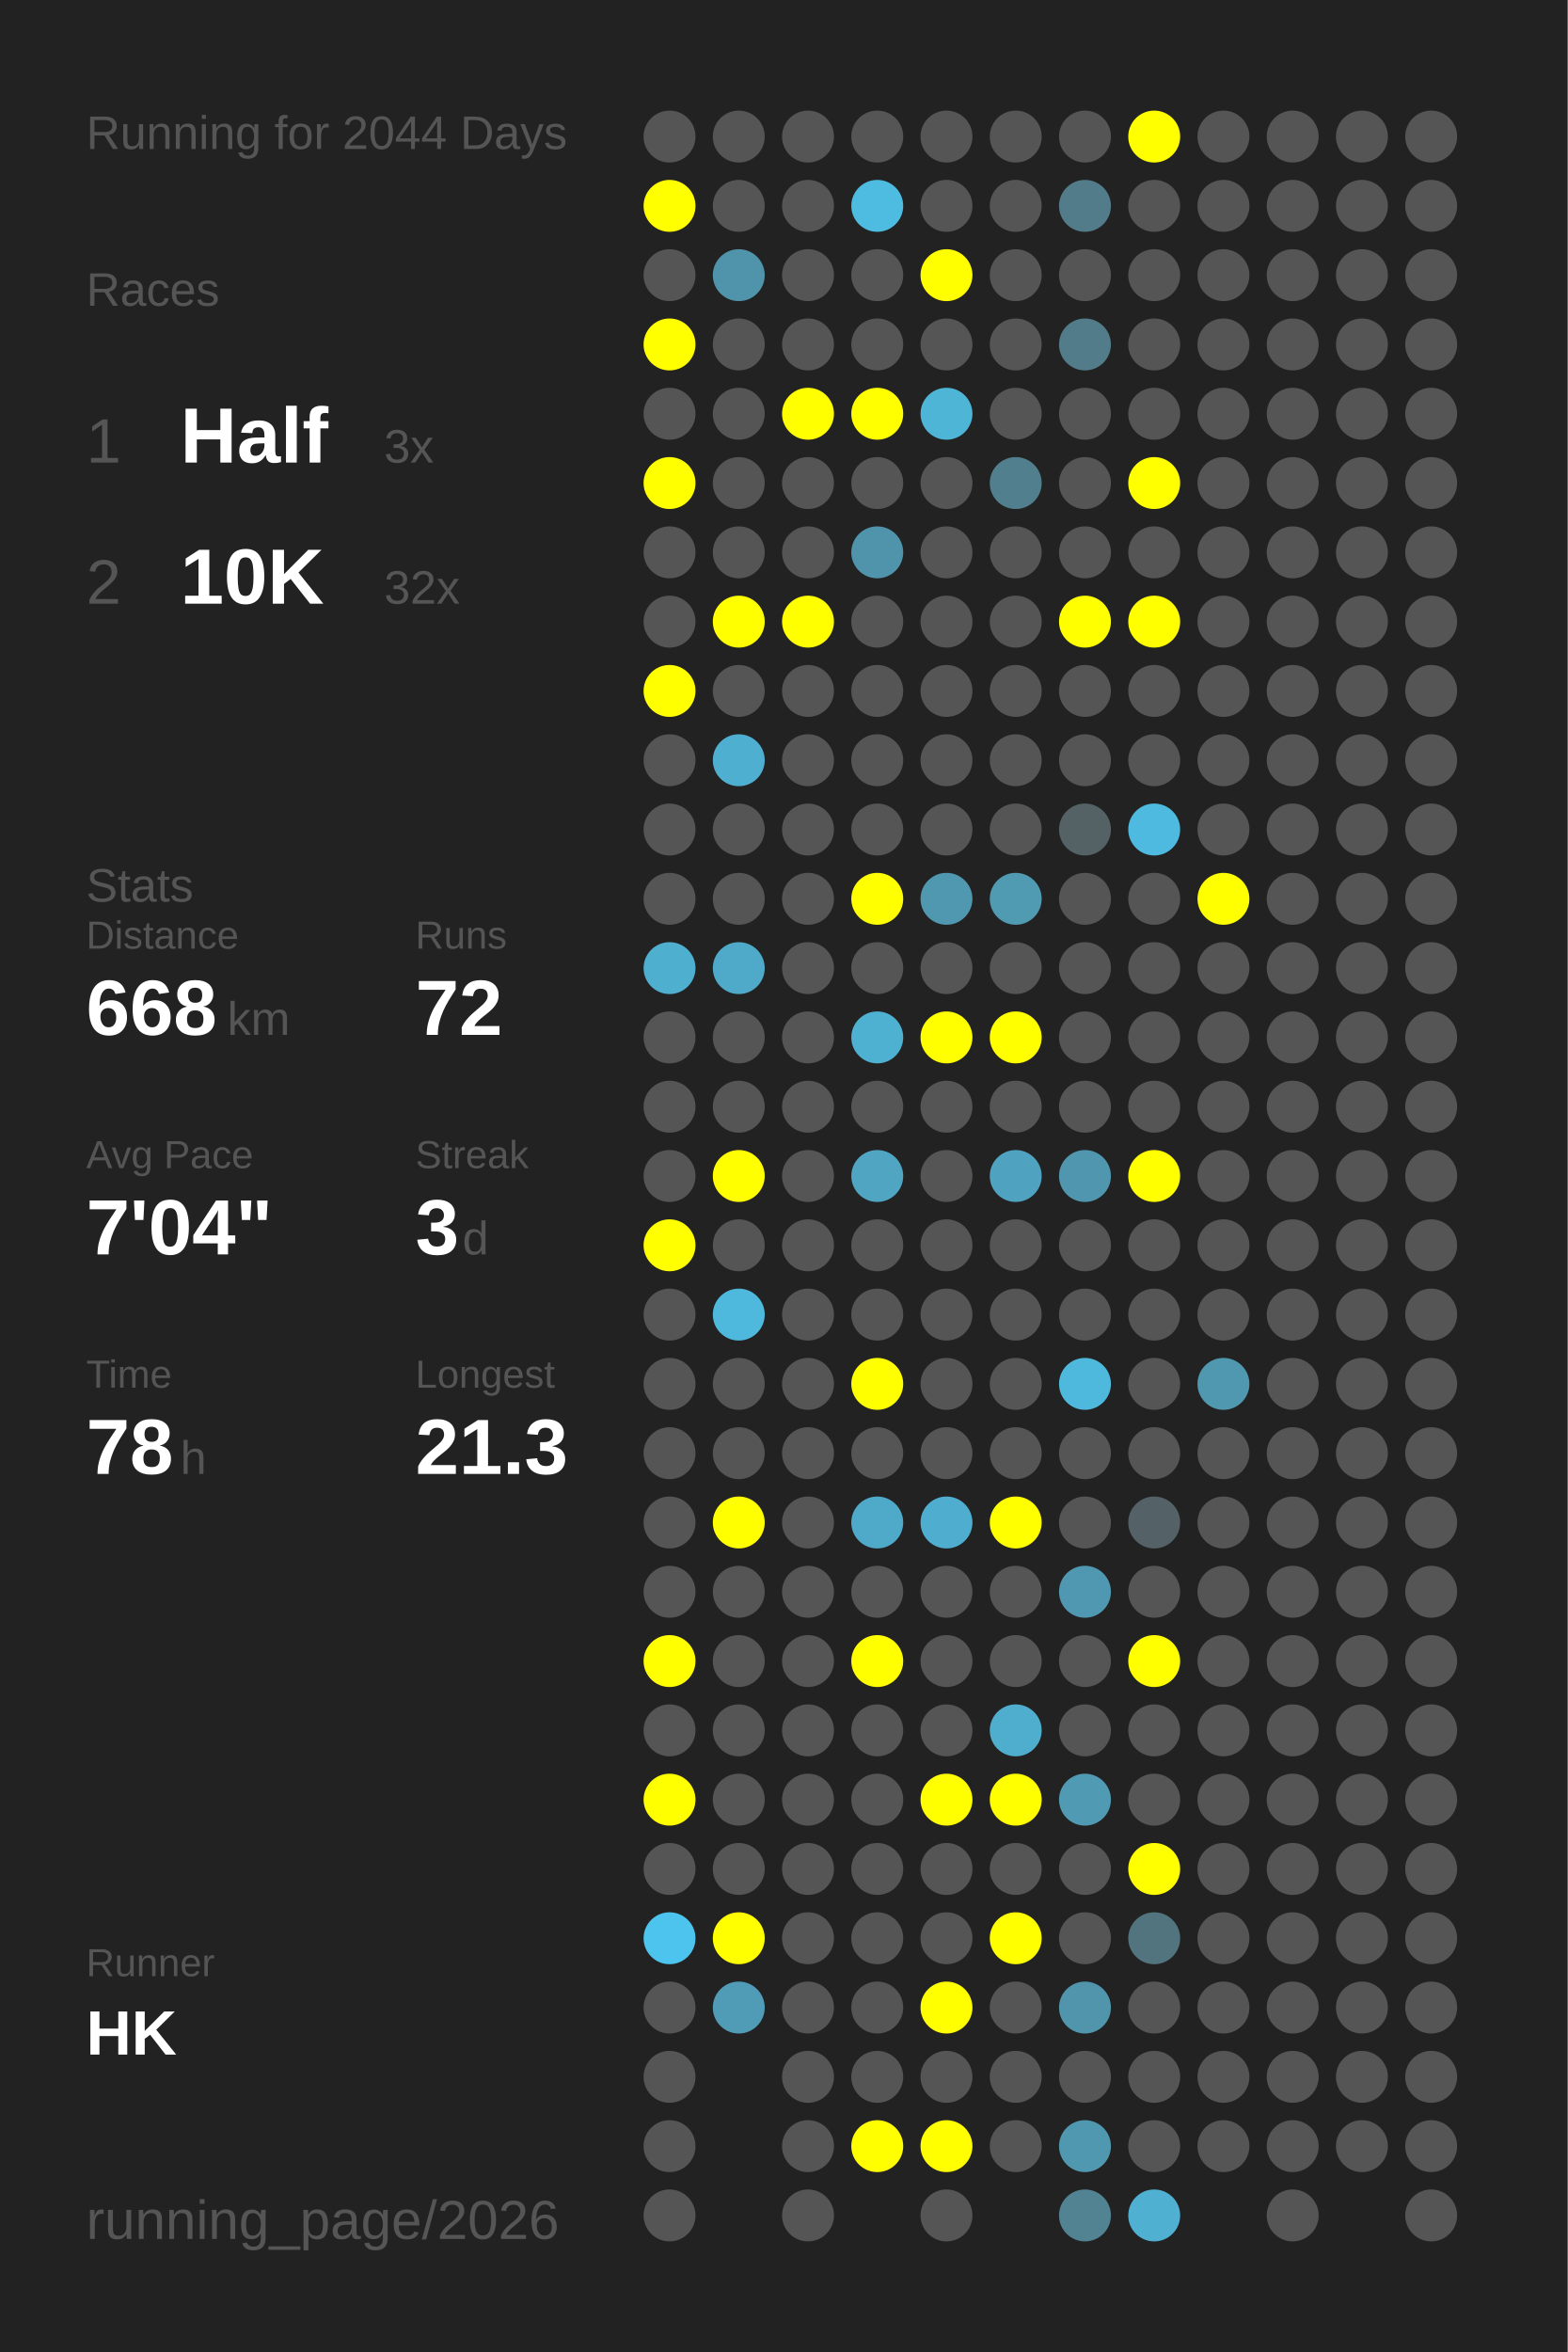
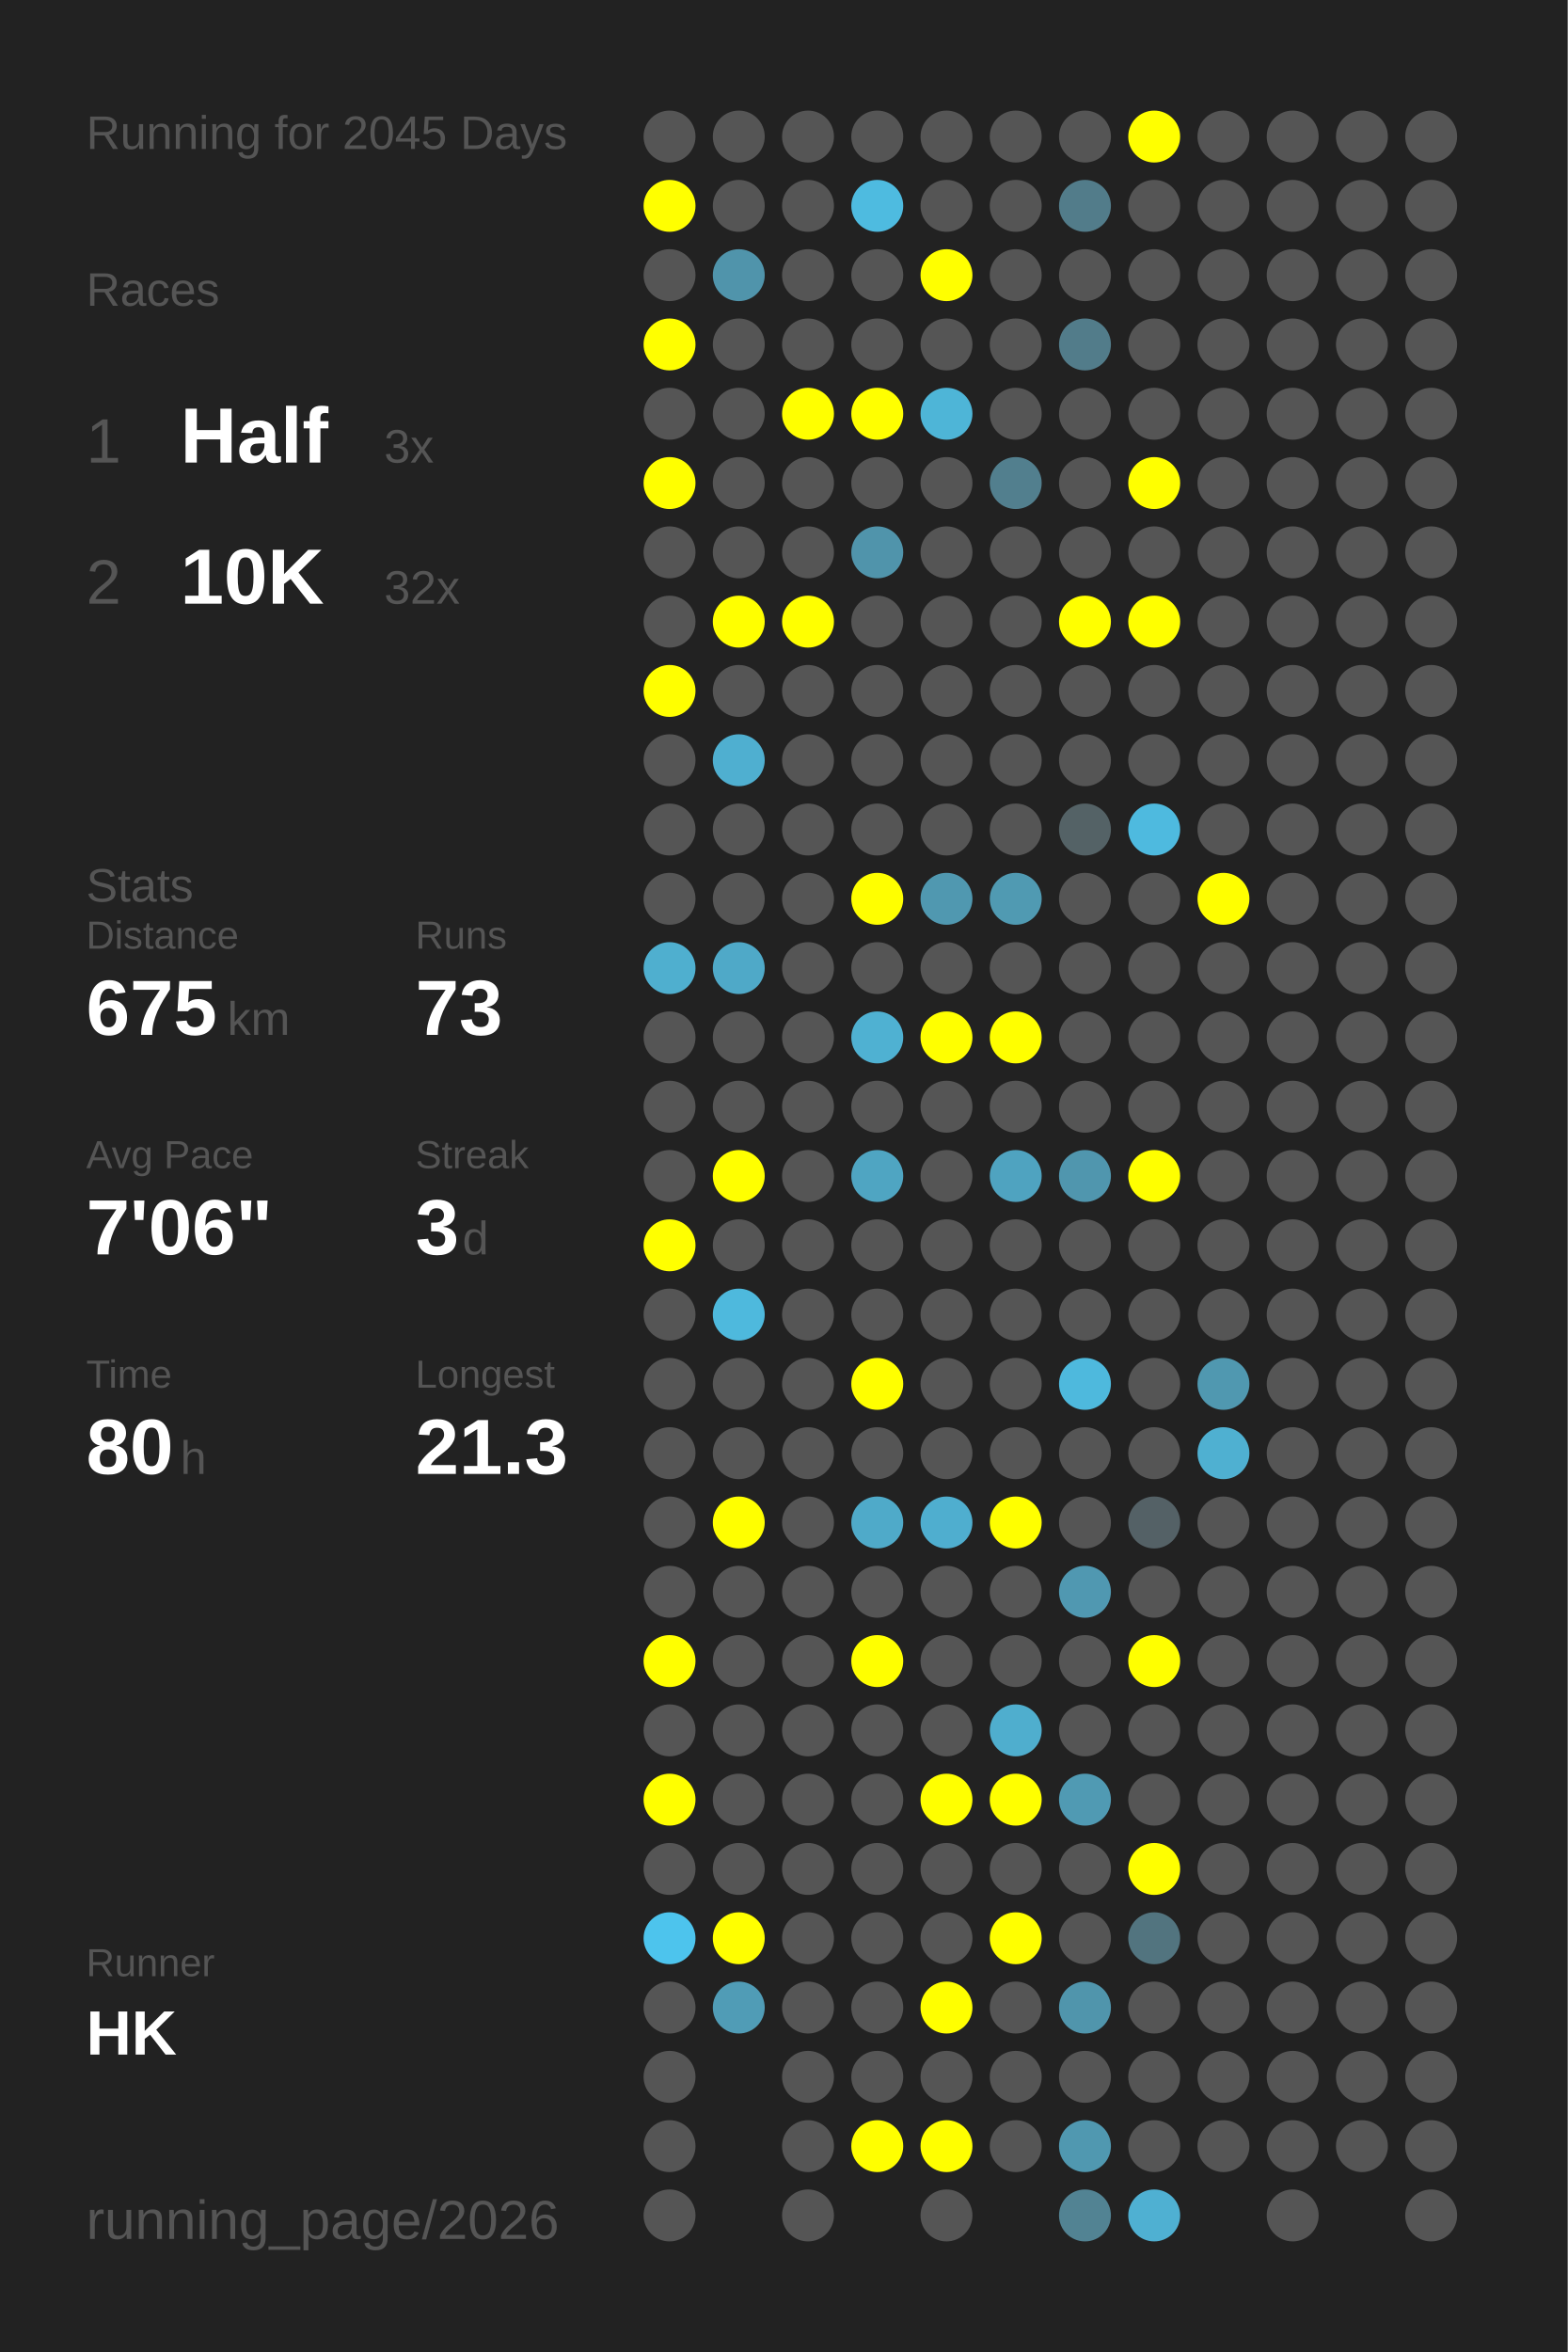
<svg xmlns="http://www.w3.org/2000/svg" baseProfile="full" height="300mm" version="1.1" viewBox="0,0,200,300" width="200mm">
  <defs />
  <rect fill="#222222" height="300" width="200" x="0" y="0" />
-   <text fill="#555555" style="font-size:6px; font-family:Arial;" x="11" y="19">Running for 2044 Days</text>
+   <text fill="#555555" style="font-size:6px; font-family:Arial;" x="11" y="19">Running for 2045 Days</text>
  <text fill="#555555" style="font-size:6px; font-family:Arial;" x="11" y="39">Races</text>
  <text fill="#555555" style="font-size:8px; font-family:Arial;" x="11" y="59">1</text>
  <text fill="#FFFFFF" style="font-size:10px; font-family:Arial; font-weight:bold;" x="23" y="59">Half</text>
  <text fill="#555555" style="font-size:6px; font-family:Arial;" x="49" y="59">3x</text>
  <text fill="#555555" style="font-size:8px; font-family:Arial;" x="11" y="77">2</text>
  <text fill="#FFFFFF" style="font-size:10px; font-family:Arial; font-weight:bold;" x="23" y="77">10K</text>
  <text fill="#555555" style="font-size:6px; font-family:Arial;" x="49" y="77">32x</text>
  <text fill="#555555" style="font-size:6px; font-family:Arial;" x="11" y="115">Stats</text>
  <text fill="#555555" style="font-size:5px; font-family:Arial;" x="11" y="121">Distance</text>
-   <text fill="#FFFFFF" style="font-size:10px; font-family:Arial; font-weight:bold;" x="11" y="132">668</text>
+   <text fill="#FFFFFF" style="font-size:10px; font-family:Arial; font-weight:bold;" x="11" y="132">675</text>
  <text fill="#555555" style="font-size:6px; font-family:Arial;" x="29" y="132">km</text>
  <text fill="#555555" style="font-size:5px; font-family:Arial;" x="53" y="121">Runs</text>
-   <text fill="#FFFFFF" style="font-size:10px; font-family:Arial; font-weight:bold;" x="53" y="132">72</text>
+   <text fill="#FFFFFF" style="font-size:10px; font-family:Arial; font-weight:bold;" x="53" y="132">73</text>
  <text fill="#555555" style="font-size:5px; font-family:Arial;" x="11" y="149">Avg Pace</text>
-   <text fill="#FFFFFF" style="font-size:10px; font-family:Arial; font-weight:bold;" x="11" y="160">7'04"</text>
+   <text fill="#FFFFFF" style="font-size:10px; font-family:Arial; font-weight:bold;" x="11" y="160">7'06"</text>
  <text fill="#555555" style="font-size:5px; font-family:Arial;" x="53" y="149">Streak</text>
  <text fill="#FFFFFF" style="font-size:10px; font-family:Arial; font-weight:bold;" x="53" y="160">3</text>
  <text fill="#555555" style="font-size:6px; font-family:Arial;" x="59" y="160">d</text>
  <text fill="#555555" style="font-size:5px; font-family:Arial;" x="11" y="177">Time</text>
-   <text fill="#FFFFFF" style="font-size:10px; font-family:Arial; font-weight:bold;" x="11" y="188">78</text>
+   <text fill="#FFFFFF" style="font-size:10px; font-family:Arial; font-weight:bold;" x="11" y="188">80</text>
  <text fill="#555555" style="font-size:6px; font-family:Arial;" x="23" y="188">h</text>
  <text fill="#555555" style="font-size:5px; font-family:Arial;" x="53" y="177">Longest</text>
  <text fill="#FFFFFF" style="font-size:10px; font-family:Arial; font-weight:bold;" x="53" y="188">21.3</text>
  <text fill="#555555" style="font-size:5px; font-family:Arial;" x="11" y="252.065">Runner</text>
  <text fill="#FFFFFF" style="font-size:8px; font-family:Arial; font-weight:bold;" x="11" y="262.065">HK</text>
  <text fill="#555555" style="font-size:7px; font-family:Arial;" x="11" y="285.581">running_page/2026</text>
  <circle cx="85.417" cy="17.419" fill="#555555" r="3.312" />
  <circle cx="85.417" cy="26.258" fill="#FFFF00" r="3.312" />
  <circle cx="85.417" cy="35.097" fill="#555555" r="3.312" />
  <circle cx="85.417" cy="43.935" fill="#FFFF00" r="3.312" />
  <circle cx="85.417" cy="52.774" fill="#555555" r="3.312" />
  <circle cx="85.417" cy="61.613" fill="#FFFF00" r="3.312" />
  <circle cx="85.417" cy="70.452" fill="#555555" r="3.312" />
  <circle cx="85.417" cy="79.29" fill="#555555" r="3.312" />
  <circle cx="85.417" cy="88.129" fill="#FFFF00" r="3.312" />
  <circle cx="85.417" cy="96.968" fill="#555555" r="3.312" />
  <circle cx="85.417" cy="105.806" fill="#555555" r="3.312" />
  <circle cx="85.417" cy="114.645" fill="#555555" r="3.312" />
  <circle cx="85.417" cy="123.484" fill="#4fafcf" r="3.312" />
  <circle cx="85.417" cy="132.323" fill="#555555" r="3.312" />
  <circle cx="85.417" cy="141.161" fill="#555555" r="3.312" />
  <circle cx="85.417" cy="150" fill="#555555" r="3.312" />
  <circle cx="85.417" cy="158.839" fill="#FFFF00" r="3.312" />
  <circle cx="85.417" cy="167.677" fill="#555555" r="3.312" />
  <circle cx="85.417" cy="176.516" fill="#555555" r="3.312" />
  <circle cx="85.417" cy="185.355" fill="#555555" r="3.312" />
  <circle cx="85.417" cy="194.194" fill="#555555" r="3.312" />
  <circle cx="85.417" cy="203.032" fill="#555555" r="3.312" />
  <circle cx="85.417" cy="211.871" fill="#FFFF00" r="3.312" />
  <circle cx="85.417" cy="220.71" fill="#555555" r="3.312" />
  <circle cx="85.417" cy="229.548" fill="#FFFF00" r="3.312" />
  <circle cx="85.417" cy="238.387" fill="#555555" r="3.312" />
  <circle cx="85.417" cy="247.226" fill="#4dc4ed" r="3.312" />
  <circle cx="85.417" cy="256.065" fill="#555555" r="3.312" />
  <circle cx="85.417" cy="264.903" fill="#555555" r="3.312" />
  <circle cx="85.417" cy="273.742" fill="#555555" r="3.312" />
  <circle cx="85.417" cy="282.581" fill="#555555" r="3.312" />
  <circle cx="94.25" cy="17.419" fill="#555555" r="3.312" />
  <circle cx="94.25" cy="26.258" fill="#555555" r="3.312" />
  <circle cx="94.25" cy="35.097" fill="#5094ab" r="3.312" />
  <circle cx="94.25" cy="43.935" fill="#555555" r="3.312" />
  <circle cx="94.25" cy="52.774" fill="#555555" r="3.312" />
  <circle cx="94.25" cy="61.613" fill="#555555" r="3.312" />
  <circle cx="94.25" cy="70.452" fill="#555555" r="3.312" />
  <circle cx="94.25" cy="79.29" fill="#FFFF00" r="3.312" />
  <circle cx="94.25" cy="88.129" fill="#555555" r="3.312" />
  <circle cx="94.25" cy="96.968" fill="#4fafd0" r="3.312" />
  <circle cx="94.25" cy="105.806" fill="#555555" r="3.312" />
  <circle cx="94.25" cy="114.645" fill="#555555" r="3.312" />
  <circle cx="94.25" cy="123.484" fill="#4fa9c8" r="3.312" />
  <circle cx="94.25" cy="132.323" fill="#555555" r="3.312" />
  <circle cx="94.25" cy="141.161" fill="#555555" r="3.312" />
  <circle cx="94.25" cy="150" fill="#FFFF00" r="3.312" />
  <circle cx="94.25" cy="158.839" fill="#555555" r="3.312" />
  <circle cx="94.25" cy="167.677" fill="#4eb9dd" r="3.312" />
  <circle cx="94.25" cy="176.516" fill="#555555" r="3.312" />
  <circle cx="94.25" cy="185.355" fill="#555555" r="3.312" />
  <circle cx="94.25" cy="194.194" fill="#FFFF00" r="3.312" />
  <circle cx="94.25" cy="203.032" fill="#555555" r="3.312" />
  <circle cx="94.25" cy="211.871" fill="#555555" r="3.312" />
  <circle cx="94.25" cy="220.71" fill="#555555" r="3.312" />
  <circle cx="94.25" cy="229.548" fill="#555555" r="3.312" />
  <circle cx="94.25" cy="238.387" fill="#555555" r="3.312" />
  <circle cx="94.25" cy="247.226" fill="#FFFF00" r="3.312" />
  <circle cx="94.25" cy="256.065" fill="#509cb6" r="3.312" />
  <circle cx="103.083" cy="17.419" fill="#555555" r="3.312" />
  <circle cx="103.083" cy="26.258" fill="#555555" r="3.312" />
  <circle cx="103.083" cy="35.097" fill="#555555" r="3.312" />
  <circle cx="103.083" cy="43.935" fill="#555555" r="3.312" />
  <circle cx="103.083" cy="52.774" fill="#FFFF00" r="3.312" />
  <circle cx="103.083" cy="61.613" fill="#555555" r="3.312" />
  <circle cx="103.083" cy="70.452" fill="#555555" r="3.312" />
  <circle cx="103.083" cy="79.29" fill="#FFFF00" r="3.312" />
  <circle cx="103.083" cy="88.129" fill="#555555" r="3.312" />
  <circle cx="103.083" cy="96.968" fill="#555555" r="3.312" />
  <circle cx="103.083" cy="105.806" fill="#555555" r="3.312" />
  <circle cx="103.083" cy="114.645" fill="#555555" r="3.312" />
  <circle cx="103.083" cy="123.484" fill="#555555" r="3.312" />
  <circle cx="103.083" cy="132.323" fill="#555555" r="3.312" />
  <circle cx="103.083" cy="141.161" fill="#555555" r="3.312" />
  <circle cx="103.083" cy="150" fill="#555555" r="3.312" />
  <circle cx="103.083" cy="158.839" fill="#555555" r="3.312" />
  <circle cx="103.083" cy="167.677" fill="#555555" r="3.312" />
  <circle cx="103.083" cy="176.516" fill="#555555" r="3.312" />
  <circle cx="103.083" cy="185.355" fill="#555555" r="3.312" />
  <circle cx="103.083" cy="194.194" fill="#555555" r="3.312" />
  <circle cx="103.083" cy="203.032" fill="#555555" r="3.312" />
  <circle cx="103.083" cy="211.871" fill="#555555" r="3.312" />
  <circle cx="103.083" cy="220.71" fill="#555555" r="3.312" />
  <circle cx="103.083" cy="229.548" fill="#555555" r="3.312" />
  <circle cx="103.083" cy="238.387" fill="#555555" r="3.312" />
  <circle cx="103.083" cy="247.226" fill="#555555" r="3.312" />
  <circle cx="103.083" cy="256.065" fill="#555555" r="3.312" />
  <circle cx="103.083" cy="264.903" fill="#555555" r="3.312" />
  <circle cx="103.083" cy="273.742" fill="#555555" r="3.312" />
  <circle cx="103.083" cy="282.581" fill="#555555" r="3.312" />
  <circle cx="111.917" cy="17.419" fill="#555555" r="3.312" />
  <circle cx="111.917" cy="26.258" fill="#4ebbe0" r="3.312" />
  <circle cx="111.917" cy="35.097" fill="#555555" r="3.312" />
  <circle cx="111.917" cy="43.935" fill="#555555" r="3.312" />
  <circle cx="111.917" cy="52.774" fill="#FFFF00" r="3.312" />
  <circle cx="111.917" cy="61.613" fill="#555555" r="3.312" />
  <circle cx="111.917" cy="70.452" fill="#5094ab" r="3.312" />
  <circle cx="111.917" cy="79.29" fill="#555555" r="3.312" />
  <circle cx="111.917" cy="88.129" fill="#555555" r="3.312" />
  <circle cx="111.917" cy="96.968" fill="#555555" r="3.312" />
  <circle cx="111.917" cy="105.806" fill="#555555" r="3.312" />
  <circle cx="111.917" cy="114.645" fill="#FFFF00" r="3.312" />
  <circle cx="111.917" cy="123.484" fill="#555555" r="3.312" />
  <circle cx="111.917" cy="132.323" fill="#4fb1d2" r="3.312" />
  <circle cx="111.917" cy="141.161" fill="#555555" r="3.312" />
  <circle cx="111.917" cy="150" fill="#4fa5c2" r="3.312" />
  <circle cx="111.917" cy="158.839" fill="#555555" r="3.312" />
  <circle cx="111.917" cy="167.677" fill="#555555" r="3.312" />
  <circle cx="111.917" cy="176.516" fill="#FFFF00" r="3.312" />
  <circle cx="111.917" cy="185.355" fill="#555555" r="3.312" />
  <circle cx="111.917" cy="194.194" fill="#4faac9" r="3.312" />
  <circle cx="111.917" cy="203.032" fill="#555555" r="3.312" />
  <circle cx="111.917" cy="211.871" fill="#FFFF00" r="3.312" />
  <circle cx="111.917" cy="220.71" fill="#555555" r="3.312" />
  <circle cx="111.917" cy="229.548" fill="#555555" r="3.312" />
  <circle cx="111.917" cy="238.387" fill="#555555" r="3.312" />
  <circle cx="111.917" cy="247.226" fill="#555555" r="3.312" />
  <circle cx="111.917" cy="256.065" fill="#555555" r="3.312" />
  <circle cx="111.917" cy="264.903" fill="#555555" r="3.312" />
  <circle cx="111.917" cy="273.742" fill="#FFFF00" r="3.312" />
  <circle cx="120.75" cy="17.419" fill="#555555" r="3.312" />
  <circle cx="120.75" cy="26.258" fill="#555555" r="3.312" />
  <circle cx="120.75" cy="35.097" fill="#FFFF00" r="3.312" />
  <circle cx="120.75" cy="43.935" fill="#555555" r="3.312" />
  <circle cx="120.75" cy="52.774" fill="#4eb5d7" r="3.312" />
  <circle cx="120.75" cy="61.613" fill="#555555" r="3.312" />
  <circle cx="120.75" cy="70.452" fill="#555555" r="3.312" />
  <circle cx="120.75" cy="79.29" fill="#555555" r="3.312" />
  <circle cx="120.75" cy="88.129" fill="#555555" r="3.312" />
  <circle cx="120.75" cy="96.968" fill="#555555" r="3.312" />
  <circle cx="120.75" cy="105.806" fill="#555555" r="3.312" />
  <circle cx="120.75" cy="114.645" fill="#5098b0" r="3.312" />
  <circle cx="120.75" cy="123.484" fill="#555555" r="3.312" />
  <circle cx="120.75" cy="132.323" fill="#FFFF00" r="3.312" />
  <circle cx="120.75" cy="141.161" fill="#555555" r="3.312" />
  <circle cx="120.75" cy="150" fill="#555555" r="3.312" />
  <circle cx="120.75" cy="158.839" fill="#555555" r="3.312" />
  <circle cx="120.75" cy="167.677" fill="#555555" r="3.312" />
  <circle cx="120.75" cy="176.516" fill="#555555" r="3.312" />
  <circle cx="120.75" cy="185.355" fill="#555555" r="3.312" />
  <circle cx="120.75" cy="194.194" fill="#4faecf" r="3.312" />
  <circle cx="120.75" cy="203.032" fill="#555555" r="3.312" />
  <circle cx="120.75" cy="211.871" fill="#555555" r="3.312" />
  <circle cx="120.75" cy="220.71" fill="#555555" r="3.312" />
  <circle cx="120.75" cy="229.548" fill="#FFFF00" r="3.312" />
  <circle cx="120.75" cy="238.387" fill="#555555" r="3.312" />
  <circle cx="120.75" cy="247.226" fill="#555555" r="3.312" />
  <circle cx="120.75" cy="256.065" fill="#FFFF00" r="3.312" />
  <circle cx="120.75" cy="264.903" fill="#555555" r="3.312" />
  <circle cx="120.75" cy="273.742" fill="#FFFF00" r="3.312" />
  <circle cx="120.75" cy="282.581" fill="#555555" r="3.312" />
  <circle cx="129.583" cy="17.419" fill="#555555" r="3.312" />
  <circle cx="129.583" cy="26.258" fill="#555555" r="3.312" />
  <circle cx="129.583" cy="35.097" fill="#555555" r="3.312" />
  <circle cx="129.583" cy="43.935" fill="#555555" r="3.312" />
  <circle cx="129.583" cy="52.774" fill="#555555" r="3.312" />
  <circle cx="129.583" cy="61.613" fill="#527f8e" r="3.312" />
  <circle cx="129.583" cy="70.452" fill="#555555" r="3.312" />
  <circle cx="129.583" cy="79.29" fill="#555555" r="3.312" />
  <circle cx="129.583" cy="88.129" fill="#555555" r="3.312" />
  <circle cx="129.583" cy="96.968" fill="#555555" r="3.312" />
  <circle cx="129.583" cy="105.806" fill="#555555" r="3.312" />
  <circle cx="129.583" cy="114.645" fill="#509ab2" r="3.312" />
  <circle cx="129.583" cy="123.484" fill="#555555" r="3.312" />
  <circle cx="129.583" cy="132.323" fill="#FFFF00" r="3.312" />
  <circle cx="129.583" cy="141.161" fill="#555555" r="3.312" />
  <circle cx="129.583" cy="150" fill="#4fa3c0" r="3.312" />
  <circle cx="129.583" cy="158.839" fill="#555555" r="3.312" />
  <circle cx="129.583" cy="167.677" fill="#555555" r="3.312" />
  <circle cx="129.583" cy="176.516" fill="#555555" r="3.312" />
  <circle cx="129.583" cy="185.355" fill="#555555" r="3.312" />
  <circle cx="129.583" cy="194.194" fill="#FFFF00" r="3.312" />
  <circle cx="129.583" cy="203.032" fill="#555555" r="3.312" />
  <circle cx="129.583" cy="211.871" fill="#555555" r="3.312" />
  <circle cx="129.583" cy="220.71" fill="#4faece" r="3.312" />
  <circle cx="129.583" cy="229.548" fill="#FFFF00" r="3.312" />
  <circle cx="129.583" cy="238.387" fill="#555555" r="3.312" />
  <circle cx="129.583" cy="247.226" fill="#FFFF00" r="3.312" />
  <circle cx="129.583" cy="256.065" fill="#555555" r="3.312" />
  <circle cx="129.583" cy="264.903" fill="#555555" r="3.312" />
  <circle cx="129.583" cy="273.742" fill="#555555" r="3.312" />
  <circle cx="138.417" cy="17.419" fill="#555555" r="3.312" />
  <circle cx="138.417" cy="26.258" fill="#527c8a" r="3.312" />
  <circle cx="138.417" cy="35.097" fill="#555555" r="3.312" />
  <circle cx="138.417" cy="43.935" fill="#527c8a" r="3.312" />
  <circle cx="138.417" cy="52.774" fill="#555555" r="3.312" />
  <circle cx="138.417" cy="61.613" fill="#555555" r="3.312" />
  <circle cx="138.417" cy="70.452" fill="#555555" r="3.312" />
  <circle cx="138.417" cy="79.29" fill="#FFFF00" r="3.312" />
  <circle cx="138.417" cy="88.129" fill="#555555" r="3.312" />
  <circle cx="138.417" cy="96.968" fill="#555555" r="3.312" />
  <circle cx="138.417" cy="105.806" fill="#546266" r="3.312" />
  <circle cx="138.417" cy="114.645" fill="#555555" r="3.312" />
  <circle cx="138.417" cy="123.484" fill="#555555" r="3.312" />
  <circle cx="138.417" cy="132.323" fill="#555555" r="3.312" />
  <circle cx="138.417" cy="141.161" fill="#555555" r="3.312" />
  <circle cx="138.417" cy="150" fill="#5096ae" r="3.312" />
  <circle cx="138.417" cy="158.839" fill="#555555" r="3.312" />
  <circle cx="138.417" cy="167.677" fill="#555555" r="3.312" />
  <circle cx="138.417" cy="176.516" fill="#4eb9dd" r="3.312" />
  <circle cx="138.417" cy="185.355" fill="#555555" r="3.312" />
  <circle cx="138.417" cy="194.194" fill="#555555" r="3.312" />
  <circle cx="138.417" cy="203.032" fill="#5098b1" r="3.312" />
  <circle cx="138.417" cy="211.871" fill="#555555" r="3.312" />
  <circle cx="138.417" cy="220.71" fill="#555555" r="3.312" />
  <circle cx="138.417" cy="229.548" fill="#509ab3" r="3.312" />
  <circle cx="138.417" cy="238.387" fill="#555555" r="3.312" />
  <circle cx="138.417" cy="247.226" fill="#555555" r="3.312" />
  <circle cx="138.417" cy="256.065" fill="#5095ac" r="3.312" />
  <circle cx="138.417" cy="264.903" fill="#555555" r="3.312" />
  <circle cx="138.417" cy="273.742" fill="#5098b0" r="3.312" />
  <circle cx="138.417" cy="282.581" fill="#528393" r="3.312" />
  <circle cx="147.25" cy="17.419" fill="#FFFF00" r="3.312" />
  <circle cx="147.25" cy="26.258" fill="#555555" r="3.312" />
  <circle cx="147.25" cy="35.097" fill="#555555" r="3.312" />
  <circle cx="147.25" cy="43.935" fill="#555555" r="3.312" />
  <circle cx="147.25" cy="52.774" fill="#555555" r="3.312" />
  <circle cx="147.25" cy="61.613" fill="#FFFF00" r="3.312" />
  <circle cx="147.25" cy="70.452" fill="#555555" r="3.312" />
  <circle cx="147.25" cy="79.29" fill="#FFFF00" r="3.312" />
  <circle cx="147.25" cy="88.129" fill="#555555" r="3.312" />
  <circle cx="147.25" cy="96.968" fill="#555555" r="3.312" />
  <circle cx="147.25" cy="105.806" fill="#4ebadf" r="3.312" />
  <circle cx="147.25" cy="114.645" fill="#555555" r="3.312" />
  <circle cx="147.25" cy="123.484" fill="#555555" r="3.312" />
  <circle cx="147.25" cy="132.323" fill="#555555" r="3.312" />
  <circle cx="147.25" cy="141.161" fill="#555555" r="3.312" />
  <circle cx="147.25" cy="150" fill="#FFFF00" r="3.312" />
  <circle cx="147.25" cy="158.839" fill="#555555" r="3.312" />
  <circle cx="147.25" cy="167.677" fill="#555555" r="3.312" />
  <circle cx="147.25" cy="176.516" fill="#555555" r="3.312" />
  <circle cx="147.25" cy="185.355" fill="#555555" r="3.312" />
  <circle cx="147.25" cy="194.194" fill="#546166" r="3.312" />
  <circle cx="147.25" cy="203.032" fill="#555555" r="3.312" />
  <circle cx="147.25" cy="211.871" fill="#FFFF00" r="3.312" />
  <circle cx="147.25" cy="220.71" fill="#555555" r="3.312" />
  <circle cx="147.25" cy="229.548" fill="#555555" r="3.312" />
  <circle cx="147.25" cy="238.387" fill="#FFFF00" r="3.312" />
  <circle cx="147.25" cy="247.226" fill="#52747f" r="3.312" />
  <circle cx="147.25" cy="256.065" fill="#555555" r="3.312" />
  <circle cx="147.25" cy="264.903" fill="#555555" r="3.312" />
  <circle cx="147.25" cy="273.742" fill="#555555" r="3.312" />
  <circle cx="147.25" cy="282.581" fill="#4fb0d2" r="3.312" />
  <circle cx="156.083" cy="17.419" fill="#555555" r="3.312" />
  <circle cx="156.083" cy="26.258" fill="#555555" r="3.312" />
  <circle cx="156.083" cy="35.097" fill="#555555" r="3.312" />
  <circle cx="156.083" cy="43.935" fill="#555555" r="3.312" />
  <circle cx="156.083" cy="52.774" fill="#555555" r="3.312" />
  <circle cx="156.083" cy="61.613" fill="#555555" r="3.312" />
  <circle cx="156.083" cy="70.452" fill="#555555" r="3.312" />
  <circle cx="156.083" cy="79.29" fill="#555555" r="3.312" />
  <circle cx="156.083" cy="88.129" fill="#555555" r="3.312" />
  <circle cx="156.083" cy="96.968" fill="#555555" r="3.312" />
  <circle cx="156.083" cy="105.806" fill="#555555" r="3.312" />
  <circle cx="156.083" cy="114.645" fill="#FFFF00" r="3.312" />
  <circle cx="156.083" cy="123.484" fill="#555555" r="3.312" />
  <circle cx="156.083" cy="132.323" fill="#555555" r="3.312" />
  <circle cx="156.083" cy="141.161" fill="#555555" r="3.312" />
  <circle cx="156.083" cy="150" fill="#555555" r="3.312" />
  <circle cx="156.083" cy="158.839" fill="#555555" r="3.312" />
  <circle cx="156.083" cy="167.677" fill="#555555" r="3.312" />
  <circle cx="156.083" cy="176.516" fill="#5098b0" r="3.312" />
-   <circle cx="156.083" cy="185.355" fill="#555555" r="3.312" />
+   <circle cx="156.083" cy="185.355" fill="#4fb0d1" r="3.312" />
  <circle cx="156.083" cy="194.194" fill="#555555" r="3.312" />
  <circle cx="156.083" cy="203.032" fill="#555555" r="3.312" />
  <circle cx="156.083" cy="211.871" fill="#555555" r="3.312" />
  <circle cx="156.083" cy="220.71" fill="#555555" r="3.312" />
  <circle cx="156.083" cy="229.548" fill="#555555" r="3.312" />
  <circle cx="156.083" cy="238.387" fill="#555555" r="3.312" />
  <circle cx="156.083" cy="247.226" fill="#555555" r="3.312" />
  <circle cx="156.083" cy="256.065" fill="#555555" r="3.312" />
  <circle cx="156.083" cy="264.903" fill="#555555" r="3.312" />
  <circle cx="156.083" cy="273.742" fill="#555555" r="3.312" />
  <circle cx="164.917" cy="17.419" fill="#555555" r="3.312" />
  <circle cx="164.917" cy="26.258" fill="#555555" r="3.312" />
  <circle cx="164.917" cy="35.097" fill="#555555" r="3.312" />
  <circle cx="164.917" cy="43.935" fill="#555555" r="3.312" />
  <circle cx="164.917" cy="52.774" fill="#555555" r="3.312" />
  <circle cx="164.917" cy="61.613" fill="#555555" r="3.312" />
  <circle cx="164.917" cy="70.452" fill="#555555" r="3.312" />
  <circle cx="164.917" cy="79.29" fill="#555555" r="3.312" />
  <circle cx="164.917" cy="88.129" fill="#555555" r="3.312" />
  <circle cx="164.917" cy="96.968" fill="#555555" r="3.312" />
  <circle cx="164.917" cy="105.806" fill="#555555" r="3.312" />
  <circle cx="164.917" cy="114.645" fill="#555555" r="3.312" />
  <circle cx="164.917" cy="123.484" fill="#555555" r="3.312" />
  <circle cx="164.917" cy="132.323" fill="#555555" r="3.312" />
  <circle cx="164.917" cy="141.161" fill="#555555" r="3.312" />
  <circle cx="164.917" cy="150" fill="#555555" r="3.312" />
  <circle cx="164.917" cy="158.839" fill="#555555" r="3.312" />
  <circle cx="164.917" cy="167.677" fill="#555555" r="3.312" />
  <circle cx="164.917" cy="176.516" fill="#555555" r="3.312" />
  <circle cx="164.917" cy="185.355" fill="#555555" r="3.312" />
  <circle cx="164.917" cy="194.194" fill="#555555" r="3.312" />
  <circle cx="164.917" cy="203.032" fill="#555555" r="3.312" />
  <circle cx="164.917" cy="211.871" fill="#555555" r="3.312" />
  <circle cx="164.917" cy="220.71" fill="#555555" r="3.312" />
  <circle cx="164.917" cy="229.548" fill="#555555" r="3.312" />
  <circle cx="164.917" cy="238.387" fill="#555555" r="3.312" />
  <circle cx="164.917" cy="247.226" fill="#555555" r="3.312" />
  <circle cx="164.917" cy="256.065" fill="#555555" r="3.312" />
  <circle cx="164.917" cy="264.903" fill="#555555" r="3.312" />
  <circle cx="164.917" cy="273.742" fill="#555555" r="3.312" />
  <circle cx="164.917" cy="282.581" fill="#555555" r="3.312" />
  <circle cx="173.75" cy="17.419" fill="#555555" r="3.312" />
  <circle cx="173.75" cy="26.258" fill="#555555" r="3.312" />
  <circle cx="173.75" cy="35.097" fill="#555555" r="3.312" />
  <circle cx="173.75" cy="43.935" fill="#555555" r="3.312" />
  <circle cx="173.75" cy="52.774" fill="#555555" r="3.312" />
  <circle cx="173.75" cy="61.613" fill="#555555" r="3.312" />
  <circle cx="173.75" cy="70.452" fill="#555555" r="3.312" />
  <circle cx="173.75" cy="79.29" fill="#555555" r="3.312" />
  <circle cx="173.75" cy="88.129" fill="#555555" r="3.312" />
  <circle cx="173.75" cy="96.968" fill="#555555" r="3.312" />
  <circle cx="173.75" cy="105.806" fill="#555555" r="3.312" />
  <circle cx="173.75" cy="114.645" fill="#555555" r="3.312" />
  <circle cx="173.75" cy="123.484" fill="#555555" r="3.312" />
  <circle cx="173.75" cy="132.323" fill="#555555" r="3.312" />
  <circle cx="173.75" cy="141.161" fill="#555555" r="3.312" />
  <circle cx="173.75" cy="150" fill="#555555" r="3.312" />
  <circle cx="173.75" cy="158.839" fill="#555555" r="3.312" />
  <circle cx="173.75" cy="167.677" fill="#555555" r="3.312" />
  <circle cx="173.75" cy="176.516" fill="#555555" r="3.312" />
  <circle cx="173.75" cy="185.355" fill="#555555" r="3.312" />
  <circle cx="173.75" cy="194.194" fill="#555555" r="3.312" />
  <circle cx="173.75" cy="203.032" fill="#555555" r="3.312" />
  <circle cx="173.75" cy="211.871" fill="#555555" r="3.312" />
  <circle cx="173.75" cy="220.71" fill="#555555" r="3.312" />
  <circle cx="173.75" cy="229.548" fill="#555555" r="3.312" />
  <circle cx="173.75" cy="238.387" fill="#555555" r="3.312" />
  <circle cx="173.75" cy="247.226" fill="#555555" r="3.312" />
  <circle cx="173.75" cy="256.065" fill="#555555" r="3.312" />
  <circle cx="173.75" cy="264.903" fill="#555555" r="3.312" />
  <circle cx="173.75" cy="273.742" fill="#555555" r="3.312" />
  <circle cx="182.583" cy="17.419" fill="#555555" r="3.312" />
  <circle cx="182.583" cy="26.258" fill="#555555" r="3.312" />
  <circle cx="182.583" cy="35.097" fill="#555555" r="3.312" />
  <circle cx="182.583" cy="43.935" fill="#555555" r="3.312" />
  <circle cx="182.583" cy="52.774" fill="#555555" r="3.312" />
  <circle cx="182.583" cy="61.613" fill="#555555" r="3.312" />
  <circle cx="182.583" cy="70.452" fill="#555555" r="3.312" />
  <circle cx="182.583" cy="79.29" fill="#555555" r="3.312" />
  <circle cx="182.583" cy="88.129" fill="#555555" r="3.312" />
  <circle cx="182.583" cy="96.968" fill="#555555" r="3.312" />
  <circle cx="182.583" cy="105.806" fill="#555555" r="3.312" />
  <circle cx="182.583" cy="114.645" fill="#555555" r="3.312" />
  <circle cx="182.583" cy="123.484" fill="#555555" r="3.312" />
  <circle cx="182.583" cy="132.323" fill="#555555" r="3.312" />
  <circle cx="182.583" cy="141.161" fill="#555555" r="3.312" />
  <circle cx="182.583" cy="150" fill="#555555" r="3.312" />
  <circle cx="182.583" cy="158.839" fill="#555555" r="3.312" />
  <circle cx="182.583" cy="167.677" fill="#555555" r="3.312" />
  <circle cx="182.583" cy="176.516" fill="#555555" r="3.312" />
  <circle cx="182.583" cy="185.355" fill="#555555" r="3.312" />
  <circle cx="182.583" cy="194.194" fill="#555555" r="3.312" />
  <circle cx="182.583" cy="203.032" fill="#555555" r="3.312" />
  <circle cx="182.583" cy="211.871" fill="#555555" r="3.312" />
  <circle cx="182.583" cy="220.71" fill="#555555" r="3.312" />
  <circle cx="182.583" cy="229.548" fill="#555555" r="3.312" />
  <circle cx="182.583" cy="238.387" fill="#555555" r="3.312" />
  <circle cx="182.583" cy="247.226" fill="#555555" r="3.312" />
  <circle cx="182.583" cy="256.065" fill="#555555" r="3.312" />
  <circle cx="182.583" cy="264.903" fill="#555555" r="3.312" />
  <circle cx="182.583" cy="273.742" fill="#555555" r="3.312" />
  <circle cx="182.583" cy="282.581" fill="#555555" r="3.312" />
</svg>
